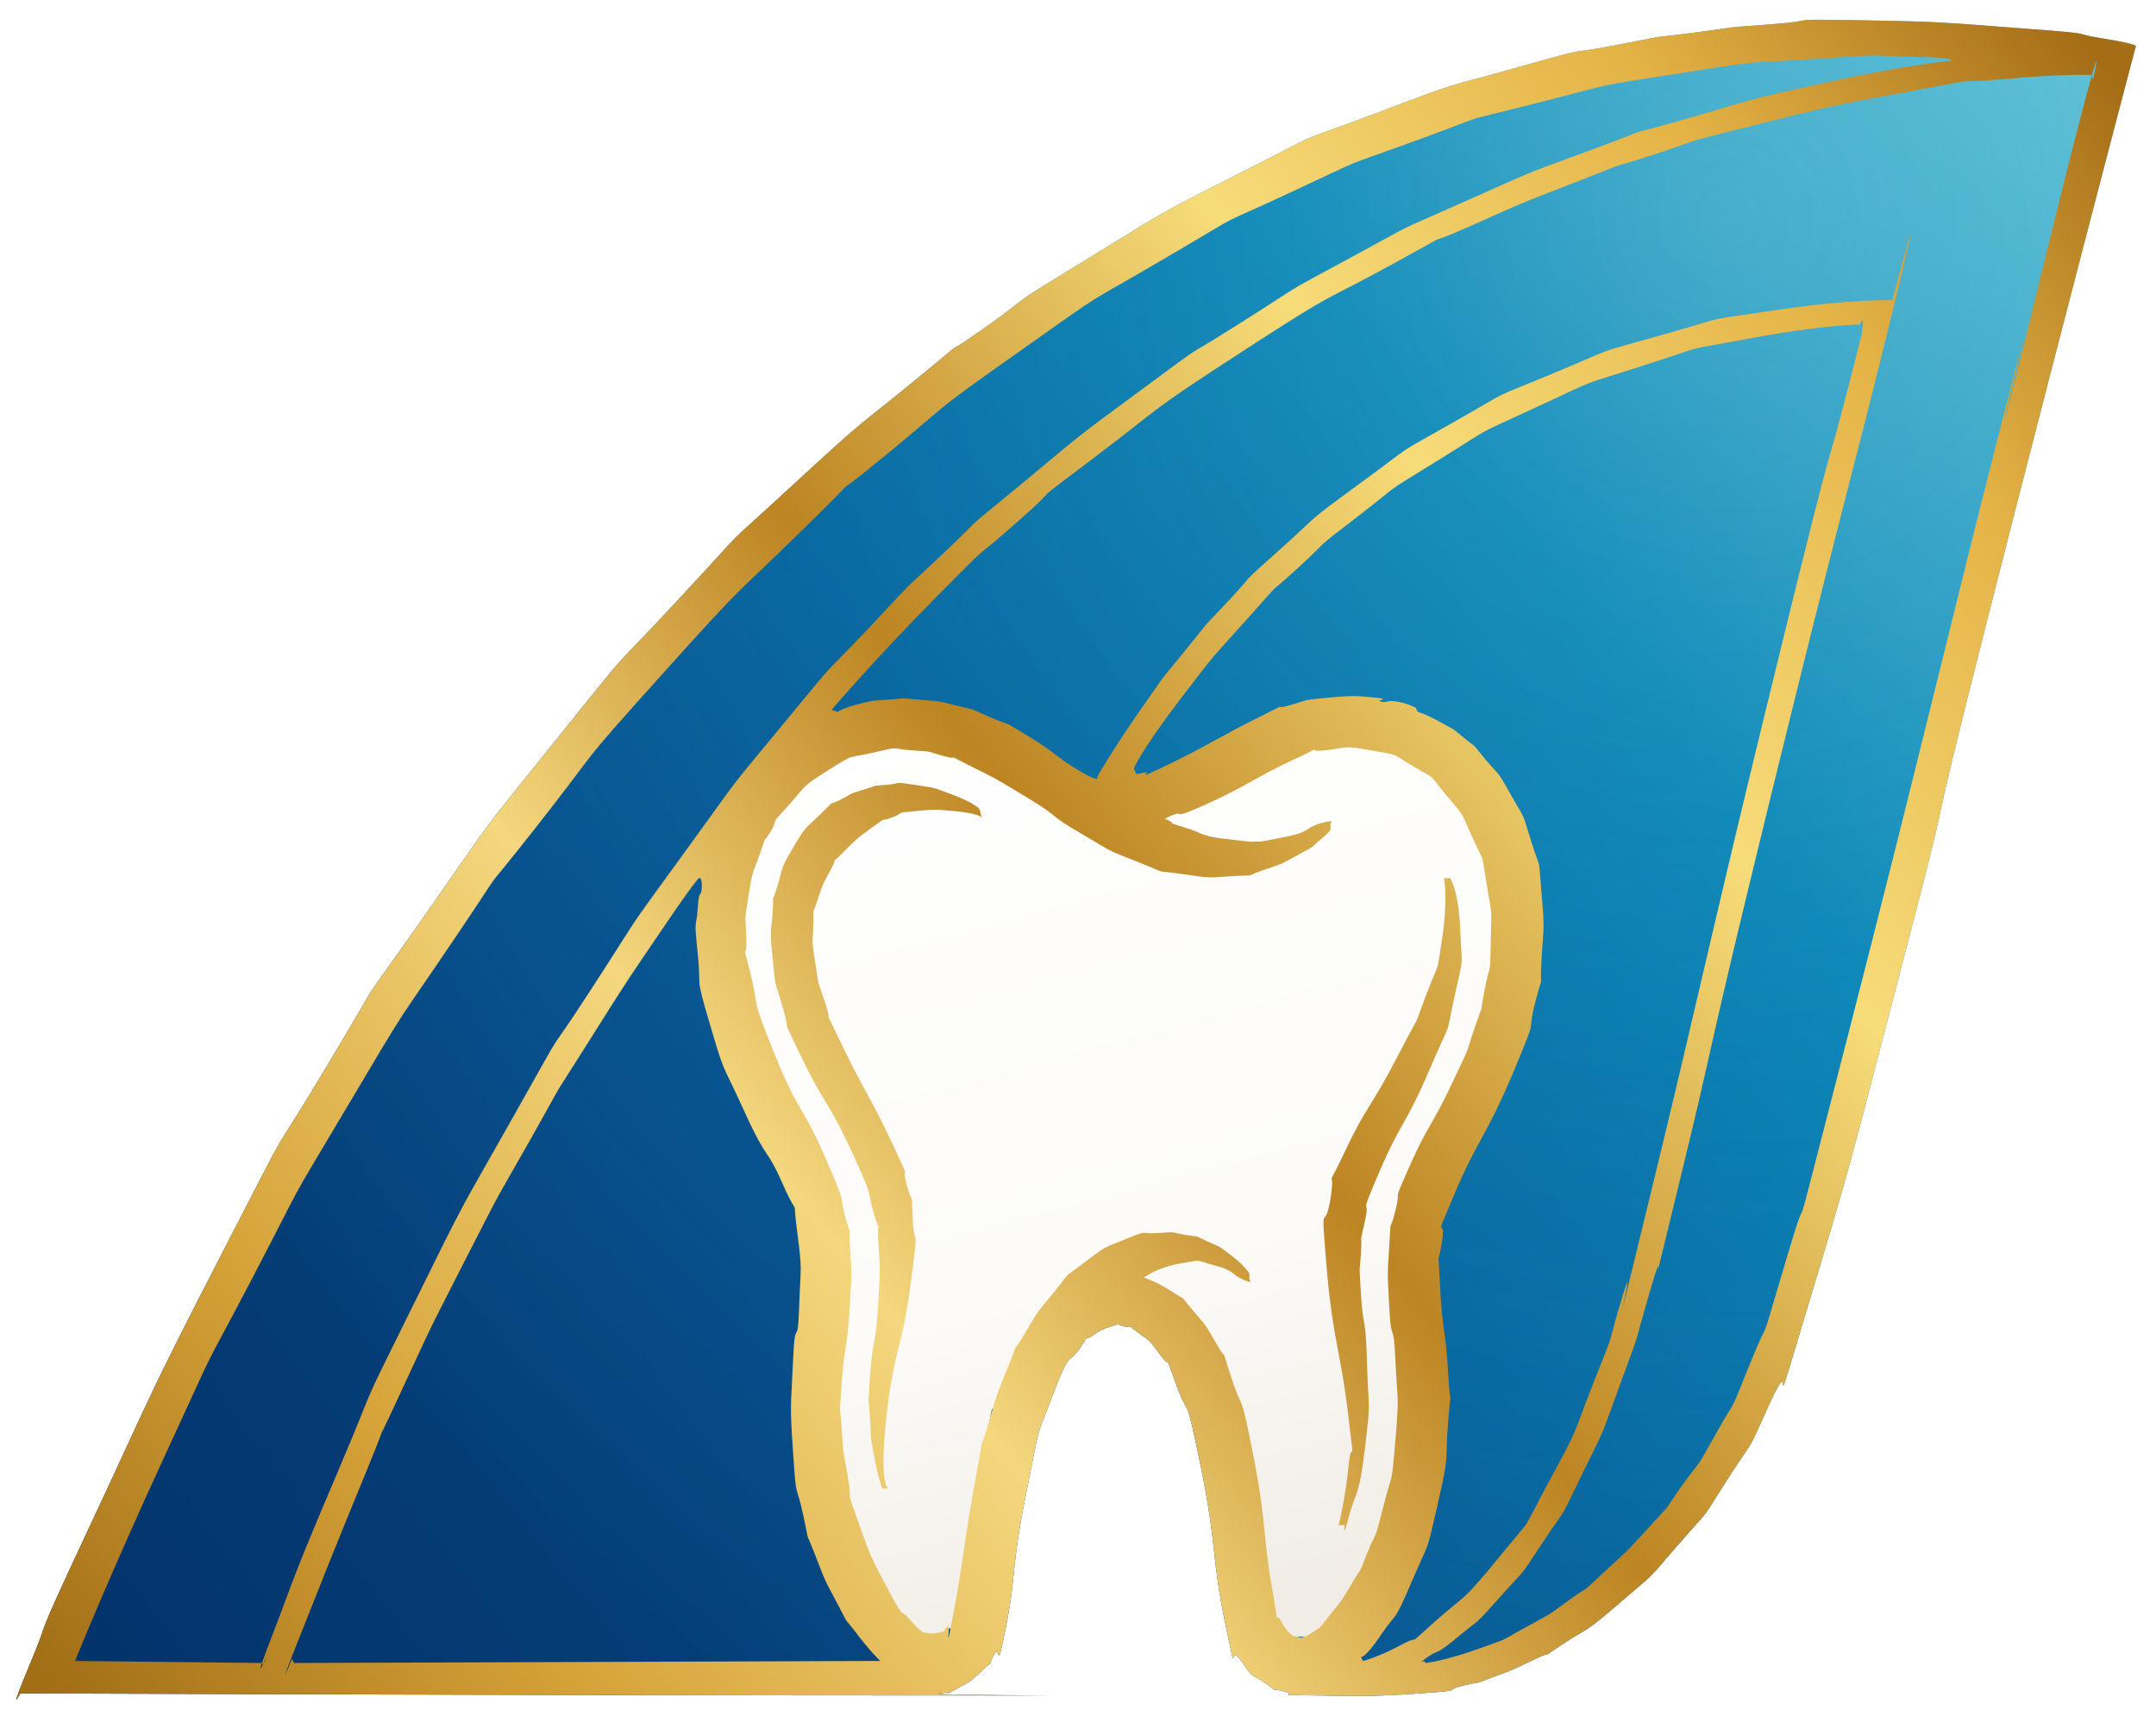
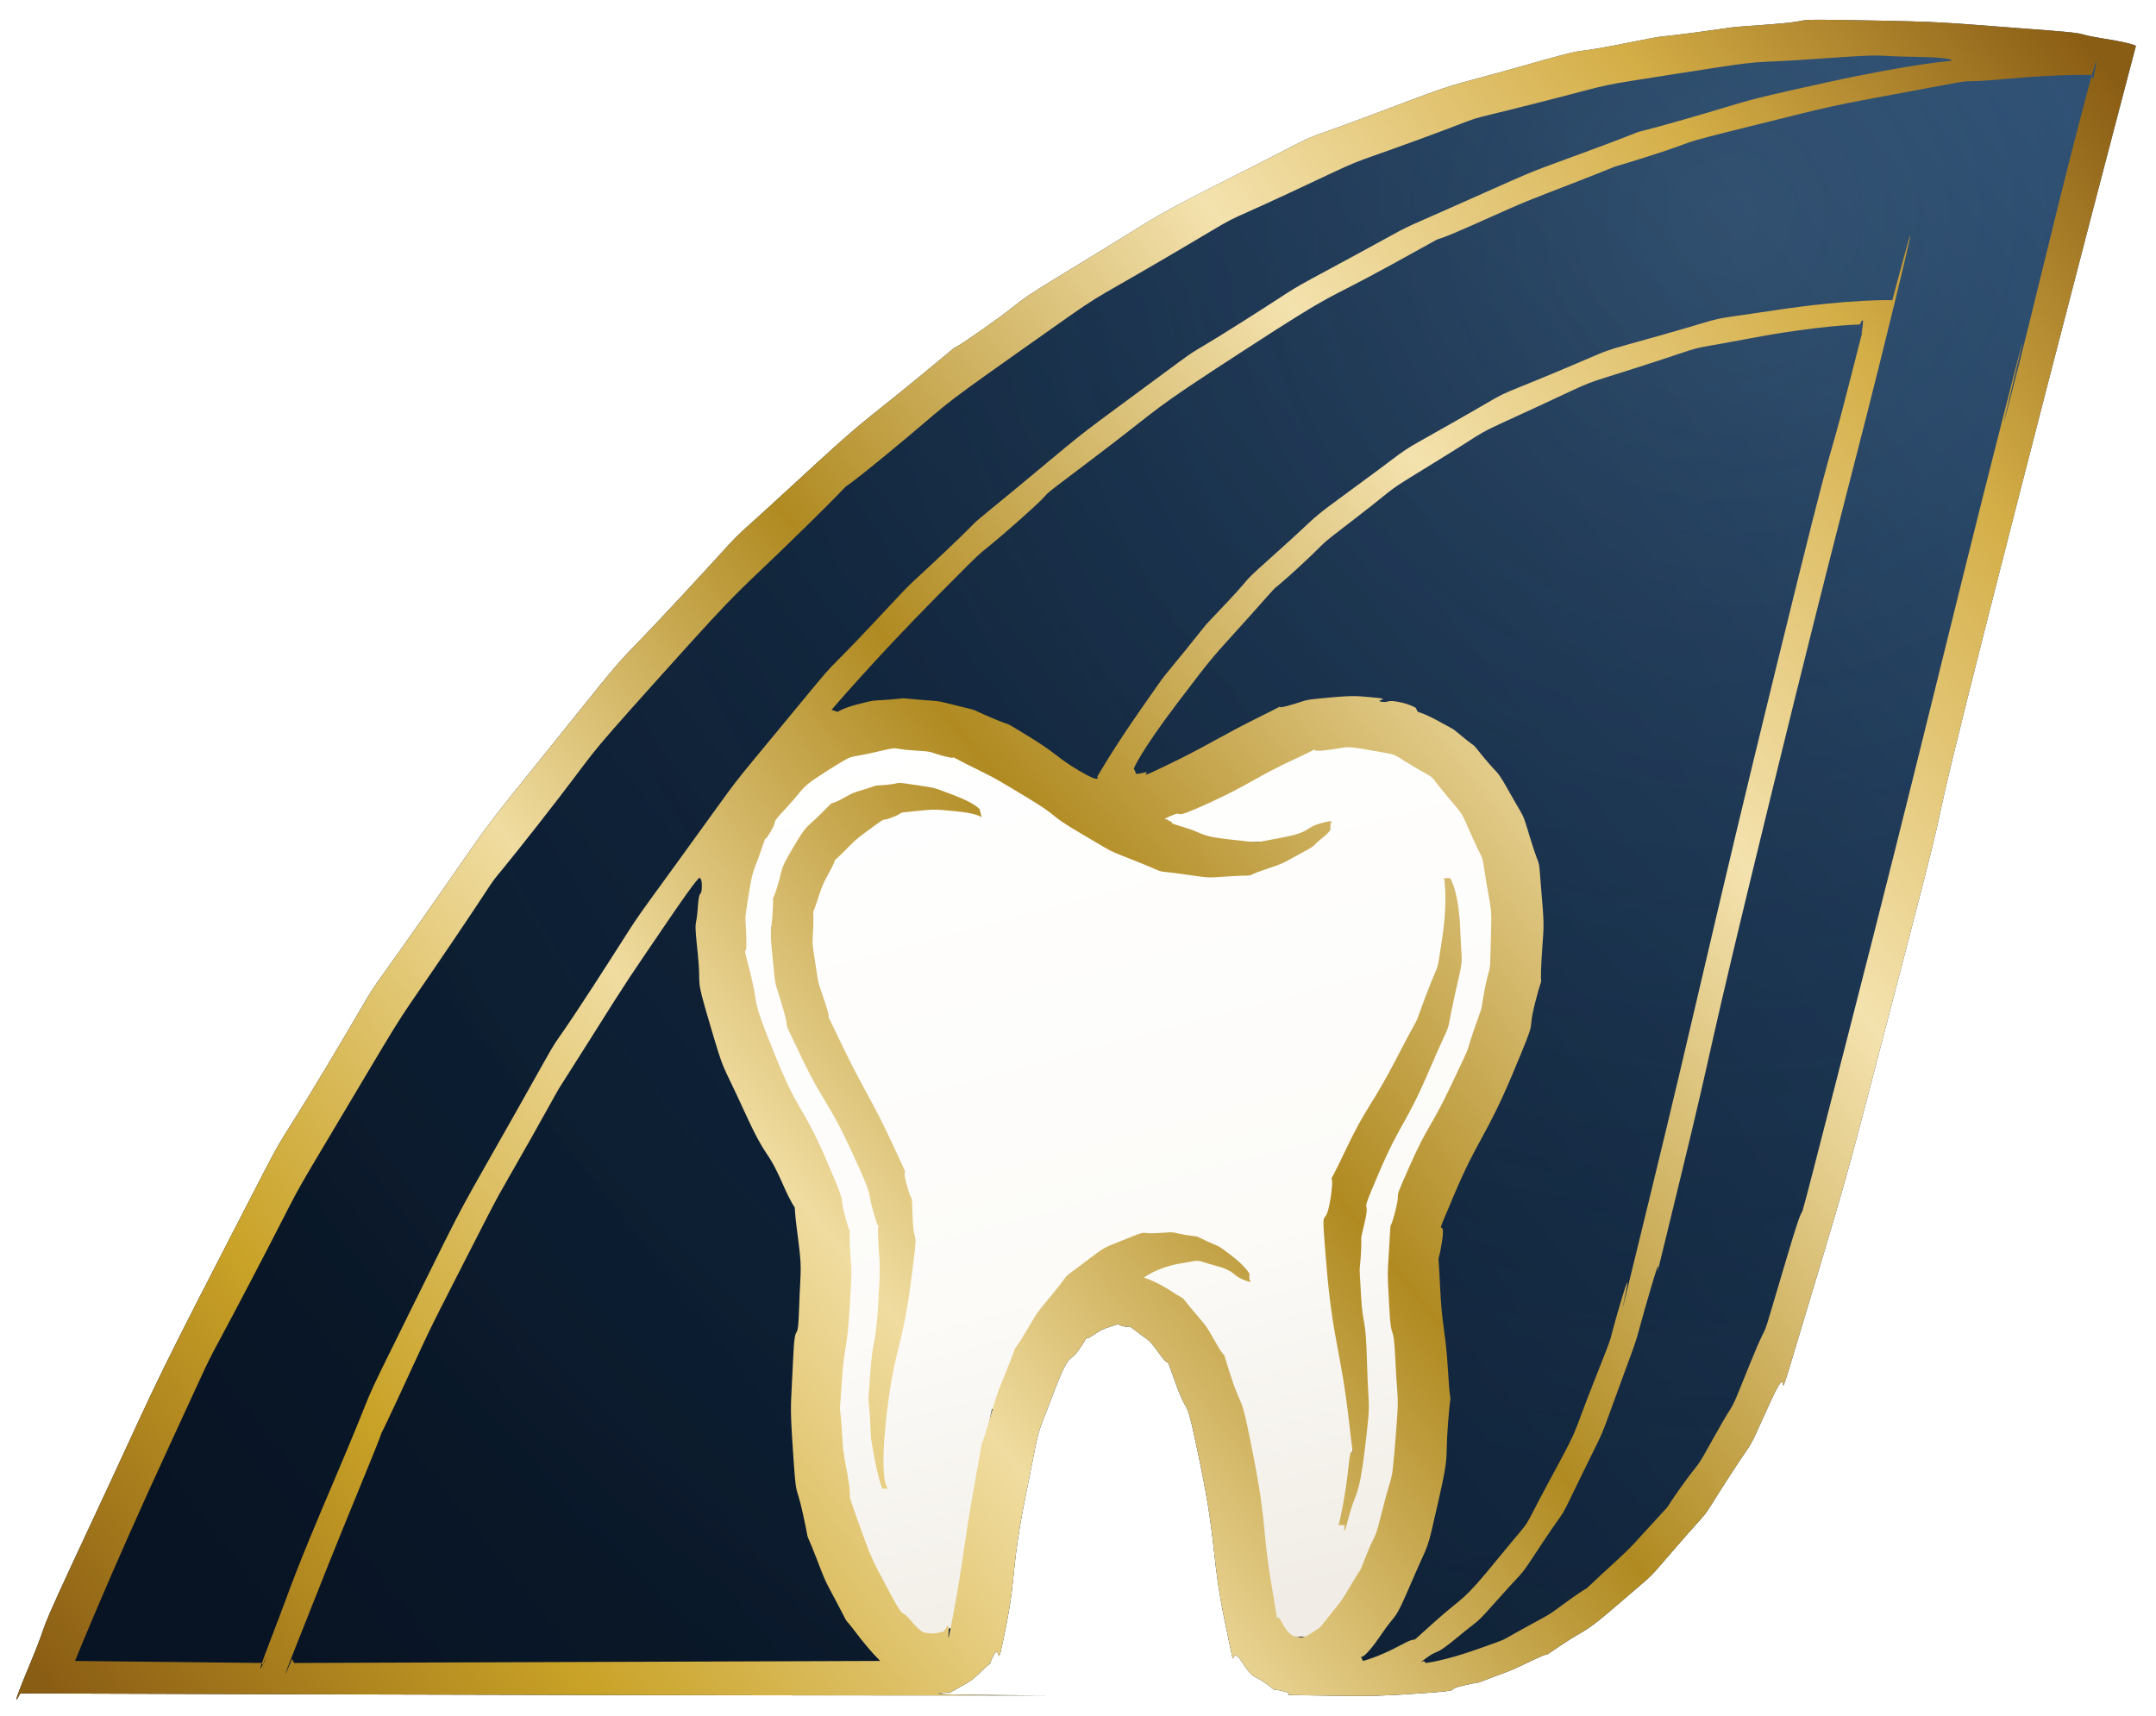
<svg xmlns="http://www.w3.org/2000/svg" viewBox="342 8 1063 846" role="img" aria-label="Dr. Brinda's Dental &amp; Aesthetic Center">
  <defs>
    <linearGradient id="bdcBlue" x1="352" y1="845" x2="1396" y2="19" gradientUnits="userSpaceOnUse">
-       <stop offset="0" stop-color="#03366F" />
-       <stop offset="0.34" stop-color="#07518F" />
-       <stop offset="0.70" stop-color="#0A86B7" />
-       <stop offset="1" stop-color="#62C5D8" />
+       <stop offset="0" stop-color="#081525" />
+       <stop offset="0.38" stop-color="#0E1F33" />
+       <stop offset="0.72" stop-color="#1B3450" />
+       <stop offset="1" stop-color="#2C4E72" />
    </linearGradient>
    <radialGradient id="bdcGlow" cx="1195" cy="115" r="875" gradientUnits="userSpaceOnUse">
-       <stop offset="0" stop-color="#A0DCE6" stop-opacity="0.20" />
-       <stop offset="0.58" stop-color="#2999C3" stop-opacity="0.03" />
-       <stop offset="1" stop-color="#001F52" stop-opacity="0.20" />
+       <stop offset="0" stop-color="#7FA8C9" stop-opacity="0.16" />
+       <stop offset="0.58" stop-color="#20456E" stop-opacity="0.03" />
+       <stop offset="1" stop-color="#040D18" stop-opacity="0.24" />
    </radialGradient>
    <linearGradient id="bdcGold" x1="365" y1="838" x2="1368" y2="26" gradientUnits="userSpaceOnUse">
-       <stop offset="0" stop-color="#A26E16" />
-       <stop offset="0.16" stop-color="#D6A339" />
-       <stop offset="0.34" stop-color="#F4D77E" />
-       <stop offset="0.50" stop-color="#BD8422" />
-       <stop offset="0.70" stop-color="#F7DC7A" />
-       <stop offset="0.86" stop-color="#E4B346" />
-       <stop offset="1" stop-color="#A56D16" />
+       <stop offset="0" stop-color="#8A5D14" />
+       <stop offset="0.16" stop-color="#C9A227" />
+       <stop offset="0.34" stop-color="#F0DCA0" />
+       <stop offset="0.50" stop-color="#B08A21" />
+       <stop offset="0.70" stop-color="#F4E2AE" />
+       <stop offset="0.86" stop-color="#D4AE47" />
+       <stop offset="1" stop-color="#8A5D14" />
    </linearGradient>
    <linearGradient id="bdcEnamel" x1="780" y1="365" x2="900" y2="815" gradientUnits="userSpaceOnUse">
      <stop offset="0" stop-color="#FFFFFF" />
      <stop offset="0.62" stop-color="#FCFBF8" />
      <stop offset="1" stop-color="#F1EDE6" />
    </linearGradient>
    <clipPath id="bdcClip">
      <path d="M1395 31C1395 31 1397.7 30 1379 27C1360.3 24 1379 25 1339 22C1299 19 1300.3 18.7 1259 18C1217.7 17.3 1242 18 1215 20C1188 22 1203 20.7 1178 24C1153 27.3 1169 24.3 1140 30C1111 35.7 1131 29.7 1091 41C1051 52.3 1065.7 46.7 1020 64C974.3 81.3 1002 68.7 954 93C906 117.3 918.3 111.3 876 137C833.7 162.7 854 151 827 170C800 189 826.7 168 795 194C763.3 220 771 212 732 248C693 284 716.7 260.3 678 302C639.3 343.7 658.3 320.3 616 373C573.7 425.7 588.7 406.3 551 460C513.3 513.7 536 479 503 534C470 589 490.7 550 452 625C413.3 700 418.7 691.3 387 759C355.3 826.7 368.7 800 357 828C345.3 856 352 843 352 843C352 843 640 844 791 844C942 844 797 844.3 805 843C813 841.7 807.7 844 815 840C822.3 836 821.3 836.3 827 831C832.7 825.7 828.3 831 832 824C835.7 817 832.7 836.7 838 810C843.3 783.3 840.3 782 848 744C855.7 706 852 720 861 696C870 672 868.7 681.7 875 672C881.3 662.3 875 670.3 880 667C885 663.7 884.7 663.7 890 662C895.3 660.3 891.7 661 896 662C900.3 663 897 660.3 903 665C909 669.7 907.7 667.3 914 676C920.3 684.7 915.3 672.7 922 691C928.7 709.3 926 692 934 731C942 770 939.3 776 946 808C952.7 840 947.3 817 954 827C960.7 837 959 833 966 838C973 843 967 840 975 842C983 844 967.7 843.7 990 844C1012.3 844.3 1017.3 844.7 1042 843C1066.7 841.3 1052 841.7 1064 839C1076 836.3 1066.3 839.3 1078 835C1089.7 830.7 1087.7 831.3 1099 826C1110.3 820.7 1098 828.3 1112 819C1126 809.7 1121.7 814.7 1141 798C1160.3 781.3 1152.3 789.3 1170 769C1187.7 748.7 1179 760.3 1194 737C1209 713.7 1201.7 728 1215 699C1228.3 670 1212 723.3 1234 650C1256 576.7 1251.3 592.7 1281 479C1310.7 365.3 1285 458.3 1323 309C1361 159.7 1395 31 1395 31Z" fill-rule="evenodd" />
    </clipPath>
  </defs>
  <path d="M1395 31C1395 31 1397.7 30 1379 27C1360.3 24 1379 25 1339 22C1299 19 1300.3 18.7 1259 18C1217.7 17.3 1242 18 1215 20C1188 22 1203 20.7 1178 24C1153 27.3 1169 24.3 1140 30C1111 35.7 1131 29.7 1091 41C1051 52.3 1065.7 46.7 1020 64C974.3 81.3 1002 68.7 954 93C906 117.3 918.3 111.3 876 137C833.7 162.7 854 151 827 170C800 189 826.7 168 795 194C763.3 220 771 212 732 248C693 284 716.7 260.3 678 302C639.3 343.7 658.3 320.3 616 373C573.7 425.7 588.7 406.3 551 460C513.3 513.7 536 479 503 534C470 589 490.7 550 452 625C413.3 700 418.7 691.3 387 759C355.3 826.7 368.7 800 357 828C345.3 856 352 843 352 843C352 843 640 844 791 844C942 844 797 844.3 805 843C813 841.7 807.7 844 815 840C822.3 836 821.3 836.3 827 831C832.7 825.7 828.3 831 832 824C835.7 817 832.7 836.7 838 810C843.3 783.3 840.3 782 848 744C855.7 706 852 720 861 696C870 672 868.7 681.7 875 672C881.3 662.3 875 670.3 880 667C885 663.7 884.7 663.7 890 662C895.3 660.3 891.7 661 896 662C900.3 663 897 660.3 903 665C909 669.7 907.7 667.3 914 676C920.3 684.7 915.3 672.7 922 691C928.7 709.3 926 692 934 731C942 770 939.3 776 946 808C952.7 840 947.3 817 954 827C960.7 837 959 833 966 838C973 843 967 840 975 842C983 844 967.7 843.7 990 844C1012.3 844.3 1017.3 844.7 1042 843C1066.7 841.3 1052 841.7 1064 839C1076 836.3 1066.3 839.3 1078 835C1089.7 830.7 1087.7 831.3 1099 826C1110.3 820.7 1098 828.3 1112 819C1126 809.7 1121.7 814.7 1141 798C1160.3 781.3 1152.3 789.3 1170 769C1187.7 748.7 1179 760.3 1194 737C1209 713.7 1201.7 728 1215 699C1228.3 670 1212 723.3 1234 650C1256 576.7 1251.3 592.7 1281 479C1310.7 365.3 1285 458.3 1323 309C1361 159.7 1395 31 1395 31Z" fill="url(#bdcBlue)" fill-rule="evenodd" />
  <rect x="334" y="0" width="1080" height="863" fill="url(#bdcGlow)" clip-path="url(#bdcClip)" />
  <path d="M1037 381C1026.7 374.7 1032 378.3 1024 376C1016 373.7 1023.7 374.3 1013 374C1002.3 373.7 1004.7 373 992 375C979.3 377 995 371 975 380C955 389 952.7 392.7 932 402C911.3 411.3 913 408 913 408L914 413C914 413 926.3 418.7 943 422C959.7 425.3 952 423.3 964 423C976 422.7 971 422.7 979 421C987 419.3 988 418 988 418L989 419C989 419 987.3 421 981 425C974.7 429 980.7 427 970 431C959.3 435 961.7 435 949 437C936.3 439 946 439 932 437C918 435 924.3 437.3 907 431C889.7 424.7 899.7 429.3 880 418C860.3 406.7 867 408.7 848 397C829 385.3 836 389.3 823 383C810 376.7 819.3 380.7 809 378C798.7 375.3 806.7 375.3 792 375C777.3 374.7 779.7 374 765 377C750.3 380 760.3 376 748 384C735.7 392 738 390.3 728 401C718 411.7 723 407.3 718 416C713 424.7 716 418.3 713 427C710 435.7 710.7 424.3 709 442C707.3 459.7 707.3 461.3 708 480C708.7 498.7 707.7 484.3 711 498C714.3 511.7 712.7 506 718 521C723.3 536 716.7 521 727 543C737.3 565 739.3 564.7 749 587C758.7 609.3 753 598.3 756 610C759 621.7 757.3 608.3 758 622C758.7 635.7 759 633.3 758 651C757 668.7 756.3 655.7 755 675C753.7 694.3 753.3 688.3 754 709C754.7 729.7 754.3 720.3 757 737C759.7 753.7 757.7 744.7 762 759C766.3 773.3 763.3 766 770 780C776.7 794 773.7 789.7 782 801C790.3 812.3 795 814 795 814C795 814 801 815 806 814C811 813 807.7 814 810 811C812.3 808 807.3 834.3 813 805C818.7 775.7 819.7 759.3 827 723C834.3 686.7 828.3 714 835 696C841.7 678 838.7 684.3 847 669C855.3 653.7 851 661.3 860 650C869 638.7 866.3 642.3 874 635C881.7 627.7 875 633 883 628C891 623 888.7 623.7 898 620C907.3 616.3 904 618 911 617C918 616 912 616 919 617C926 618 923 616 932 620C941 624 946 629 946 629C946 629 930.7 627 916 629C901.3 631 902 635 902 635L901 640C901 640 905 638.3 915 645C925 651.7 921 646.7 931 660C941 673.3 936.3 663 945 685C953.7 707 950 691 957 726C964 761 961.3 762.3 966 790C970.7 817.7 967.3 800.7 971 809C974.7 817.3 977 815 977 815L988 815C988 815 994 811 1001 803C1008 795 1001.7 805.7 1009 791C1016.3 776.3 1016 780.3 1023 759C1030 737.7 1027.3 754 1030 727C1032.7 700 1031.7 703 1031 678C1030.3 653 1029 670.7 1028 652C1027 633.3 1027 637.3 1028 622C1029 606.7 1027.3 619.3 1031 606C1034.7 592.7 1027.3 608.3 1039 582C1050.7 555.7 1054.3 554 1066 527C1077.7 500 1070.3 516 1074 501C1077.7 486 1076 499.3 1077 482C1078 464.7 1079.3 469.7 1077 449C1074.7 428.3 1077.3 438 1070 420C1062.7 402 1066 408 1055 395C1044 382 1047.3 387.3 1037 381ZM1056 450C1056 450 1058 454.7 1059 464C1060 473.3 1060.7 464.3 1059 478C1057.3 491.7 1059.3 486.3 1054 505C1048.7 523.7 1054.3 509 1043 534C1031.7 559 1030.3 555.7 1020 580C1009.7 604.3 1015.3 585.7 1012 607C1008.7 628.3 1009.7 620.3 1010 644C1010.3 667.7 1012 656.7 1013 678C1014 699.3 1014.7 688.3 1013 708C1011.3 727.7 1008 737 1008 737C1008 737 1010.7 729 1007 694C1003.3 659 1000 661.7 997 632C994 602.3 994.7 624 998 605C1001.3 586 994 603 1007 575C1020 547 1024.3 545 1037 521C1049.7 497 1039.7 517.7 1045 503C1050.3 488.3 1049.3 494.7 1053 477C1056.7 459.3 1056 450 1056 450ZM792 396C804 397.3 801.7 398.3 809 401C816.3 403.7 814 404 814 404C814 404 797.7 404.3 785 406C772.3 407.7 784 405 776 409C768 413 770 410.3 761 418C752 425.7 754.3 424.7 749 432C743.7 439.3 748 430 745 440C742 450 741.7 450.3 740 462C738.3 473.7 738.7 463.3 740 475C741.3 486.7 739.3 480.7 744 497C748.7 513.3 741.7 497 754 524C766.3 551 770.7 556.3 781 578C791.3 599.7 782.3 578.7 785 589C787.7 599.3 787.7 594.7 789 609C790.3 623.3 792.7 605.3 789 632C785.3 658.7 782.7 658.3 778 689C773.3 719.7 775 724 775 724C775 724 773 720.3 772 707C771 693.7 770.7 703 772 684C773.3 665 774.7 672.3 776 650C777.3 627.7 776.7 632.3 776 617C775.3 601.7 777.7 617.3 774 604C770.3 590.7 775.3 599.7 765 577C754.7 554.3 754 558 743 536C732 514 738.3 530 732 511C725.7 492 726.7 497.3 724 479C721.3 460.7 722.3 469.7 724 456C725.7 442.3 725.3 448 729 438C732.7 428 728 435.7 735 426C742 416.3 742.7 416.3 750 409C757.3 401.7 749.3 408 757 404C764.7 400 761.3 399.7 773 397C784.7 394.3 780 394.7 792 396Z" fill="url(#bdcEnamel)" fill-rule="evenodd" />
  <path d="M1395 31C1395 31 1397.7 30 1379 27C1360.3 24 1379 25 1339 22C1299 19 1300.3 18.7 1259 18C1217.7 17.3 1242 18 1215 20C1188 22 1203 20.7 1178 24C1153 27.3 1169 24.3 1140 30C1111 35.7 1131 29.7 1091 41C1051 52.3 1065.7 46.7 1020 64C974.3 81.3 1002 68.7 954 93C906 117.3 918.3 111.3 876 137C833.7 162.7 854 151 827 170C800 189 826.7 168 795 194C763.3 220 771 212 732 248C693 284 716.7 260.3 678 302C639.3 343.7 658.3 320.3 616 373C573.7 425.7 588.7 406.3 551 460C513.3 513.7 536 479 503 534C470 589 490.7 550 452 625C413.3 700 418.7 691.3 387 759C355.3 826.7 368.7 800 357 828C345.3 856 352 843 352 843C352 843 640 844 791 844C942 844 797 844.3 805 843C813 841.7 807.7 844 815 840C822.3 836 821.3 836.3 827 831C832.7 825.7 828.3 831 832 824C835.7 817 832.7 836.7 838 810C843.3 783.3 840.3 782 848 744C855.7 706 852 720 861 696C870 672 868.7 681.7 875 672C881.3 662.3 875 670.3 880 667C885 663.7 884.7 663.7 890 662C895.3 660.3 891.7 661 896 662C900.3 663 897 660.3 903 665C909 669.7 907.7 667.3 914 676C920.3 684.7 915.3 672.7 922 691C928.7 709.3 926 692 934 731C942 770 939.3 776 946 808C952.7 840 947.3 817 954 827C960.7 837 959 833 966 838C973 843 967 840 975 842C983 844 967.7 843.7 990 844C1012.3 844.3 1017.3 844.7 1042 843C1066.7 841.3 1052 841.7 1064 839C1076 836.3 1066.3 839.3 1078 835C1089.7 830.7 1087.7 831.3 1099 826C1110.3 820.7 1098 828.3 1112 819C1126 809.7 1121.7 814.7 1141 798C1160.3 781.3 1152.3 789.3 1170 769C1187.7 748.7 1179 760.3 1194 737C1209 713.7 1201.7 728 1215 699C1228.3 670 1212 723.3 1234 650C1256 576.7 1251.3 592.7 1281 479C1310.7 365.3 1285 458.3 1323 309C1361 159.7 1395 31 1395 31ZM687 441C687 441 688.3 441 688 446C687.7 451 686.7 445.3 686 456C685.3 466.7 684 459 686 478C688 497 684.3 487 692 513C699.7 539 697 529.7 709 556C721 582.3 719.3 572.3 728 592C736.7 611.7 732.3 594.7 735 615C737.7 635.3 736.7 631.7 736 653C735.3 674.3 734 655.3 733 679C732 702.7 731.3 698.7 733 724C734.7 749.3 734.3 738 738 755C741.7 772 738.3 760.3 744 775C749.7 789.7 748.3 786.3 755 799C761.7 811.7 757 803.7 764 813C771 822.3 776 827 776 827L487 828L486 826C486 826 477 847.3 489 817C501 786.7 505.7 774.7 522 735C538.3 695.3 521.7 733 538 698C554.3 663 549 673 571 630C593 587 583.7 605 604 569C624.3 533 610 557 632 522C654 487 651.7 491 670 464C688.3 437 687 441 687 441ZM1039 386C1051.3 393.3 1045.3 388.3 1055 400C1064.7 411.7 1061.3 406.3 1068 421C1074.7 435.7 1072 426.7 1075 444C1078 461.3 1077.3 455.7 1077 473C1076.7 490.3 1076.7 482 1074 496C1071.3 510 1074.3 499.7 1069 515C1063.7 530.3 1068.7 519.3 1058 542C1047.3 564.7 1046.3 562 1037 583C1027.7 604 1033.3 592 1030 605C1026.7 618 1028 606 1027 622C1026 638 1026 634 1027 653C1028 672 1029 657.3 1030 679C1031 700.7 1032 694 1030 718C1028 742 1028.7 732.3 1024 751C1019.3 769.7 1021 761.7 1016 774C1011 786.3 1015 778 1009 788C1003 798 1004.7 795.7 998 804C991.3 812.3 994.3 809.3 989 813C983.7 816.7 982 815 982 815C982 815 978.3 816.3 974 808C969.7 799.7 973.7 817.3 969 790C964.3 762.7 966.7 760.3 960 726C953.3 691.7 955 705.3 949 687C943 668.7 948.3 682 942 671C935.7 660 937.3 662.7 930 654C922.7 645.3 928 650.3 920 645C912 639.7 906 638 906 638C906 638 912.3 633 924 631C935.7 629 930.7 629.3 941 632C951.3 634.7 949.3 636.7 955 639C960.7 641.3 958 639 958 639L958 636C958 636 956 632.3 949 627C942 621.7 944.3 623.3 937 620C929.7 616.7 935 618.3 927 617C919 615.7 923 615.3 913 616C903 616.7 909.3 614 897 619C884.7 624 888 622 876 631C864 640 870.7 634.3 861 646C851.3 657.7 854.3 654 847 666C839.7 678 845 667 839 682C833 697 834.3 692.7 829 711C823.7 729.3 828.7 706 823 737C817.3 768 816.7 779.7 812 804C807.3 828.3 811.3 807 809 810C806.7 813 808.7 812 805 813C801.3 814 798 813 798 813C798 813 797 814 791 807C785 800 788.7 808.3 780 792C771.3 775.7 771.7 776.7 765 758C758.3 739.3 762.7 751.3 760 736C757.3 720.7 758 727.3 757 712C756 696.7 755.7 710 757 690C758.3 670 759.7 674.7 761 652C762.3 629.3 761.7 636.3 761 622C760.3 607.7 763 623.3 759 609C755 594.7 760.7 606 749 579C737.3 552 736.3 558.3 724 528C711.7 497.7 716.7 507 712 488C707.3 469 710.3 483.7 710 471C709.7 458.3 708.7 464.3 711 450C713.3 435.7 713.3 438.7 717 428C720.7 417.3 717.7 425.3 722 418C726.3 410.7 720.7 416 730 406C739.3 396 735.7 397 750 388C764.3 379 759 382.3 773 379C787 375.7 780.3 377.3 792 378C803.7 378.7 799 378.7 808 381C817 383.3 805.7 378.3 819 385C832.3 391.7 829.3 389.7 848 401C866.7 412.3 856.7 408.3 875 419C893.3 429.7 886.3 426.3 903 433C919.7 439.7 909.3 436.7 925 439C940.7 441.3 936.7 440.7 950 440C963.3 439.3 954 440.7 965 437C976 433.3 973.7 434 983 429C992.3 424 988 426 993 422C998 418 998 417 998 417L998 414C998 414 1001 411.7 993 414C985 416.3 988.7 418.3 974 421C959.3 423.7 965 423.7 949 422C933 420.3 936 419 926 416C916 413 921.7 414.3 919 413C916.3 411.7 918 412 918 412C918 412 913.3 412.7 920 410C926.7 407.3 917.7 413.3 938 404C958.3 394.7 962 390.7 981 382C1000 373.3 982.7 379.3 995 378C1007.3 376.7 1003.3 375.3 1018 378C1032.7 380.7 1026.7 378.7 1039 386ZM1057 441L1054 441C1054 441 1056 451.7 1053 471C1050 490.3 1052.3 479.7 1045 499C1037.7 518.3 1044.3 503.3 1031 529C1017.7 554.7 1016 552.7 1005 576C994 599.3 1001 580.3 998 599C995 617.7 993 595.7 996 632C999 668.3 1003.3 675.3 1007 708C1010.7 740.7 1008.7 712.7 1007 730C1005.3 747.3 1002 760 1002 760L1005 760C1005 760 1003.7 768.7 1007 756C1010.3 743.3 1012 747.3 1015 722C1018 696.7 1016.7 705.3 1016 680C1015.3 654.7 1014 664 1013 646C1012 628 1012.3 638 1013 626C1013.7 614 1012 623.3 1015 610C1018 596.7 1011.3 611 1022 586C1032.7 561 1034.7 563.7 1047 535C1059.3 506.3 1054 522.7 1059 500C1064 477.3 1062.7 486.7 1062 467C1061.3 447.3 1057 441 1057 441ZM793 395C782 393.3 787 394.3 779 395C771 395.7 776.3 394.7 769 397C761.7 399.3 764.3 398 757 402C749.7 406 755 401 747 409C739 417 740.3 413.7 733 426C725.7 438.3 728.3 435.7 725 446C721.7 456.3 723.7 445.3 723 457C722.3 468.7 721.3 465 723 481C724.7 497 723.3 489 728 505C732.7 521 725.7 505.3 737 529C748.3 552.7 750 550 762 576C774 602 768.7 592.7 773 607C777.3 621.3 774.3 604.3 775 619C775.7 633.7 776.3 628.7 775 651C773.7 673.3 772.3 667 771 686C769.7 705 770.3 694.7 771 708C771.7 721.3 771 714.7 773 726C775 737.3 777 742 777 742L780 742C780 742 775.3 740.7 779 707C782.7 673.3 786.7 673.7 791 641C795.3 608.3 792.7 625.3 792 609C791.3 592.7 792.3 604.3 789 592C785.7 579.7 792.7 595 782 572C771.3 549 768 546 757 523C746 500 753.3 516.3 749 503C744.7 489.7 746 496 744 483C742 470 742.7 474.3 743 464C743.3 453.7 742 461.3 745 452C748 442.7 748 443.7 752 436C756 428.3 750.3 435.7 757 429C763.7 422.3 763.7 422 772 416C780.3 410 775 413.7 782 411C789 408.3 782.7 409 793 408C803.3 407 802 407 813 408C824 409 826 411 826 411L825 407C825 407 822.7 404 812 400C801.3 396 804 396.7 793 395ZM1259 168C1259 168 1261.7 161.7 1260 171C1258.3 180.3 1268 141 1254 196C1240 251 1251 201.3 1218 336C1185 470.7 1180.3 496.3 1155 600C1129.7 703.7 1151 617.3 1142 647C1133 676.7 1140 658.7 1128 689C1116 719.3 1121.7 709 1106 738C1090.3 767 1100 752.7 1081 776C1062 799.3 1065 793.7 1049 808C1033 822.3 1044.7 812.7 1033 819C1021.3 825.3 1014 827 1014 827L1013 825C1013 825 1014.7 826.3 1023 814C1031.3 801.7 1028.7 809.7 1038 788C1047.3 766.3 1045 775.3 1051 749C1057 722.7 1054.3 730.3 1056 709C1057.7 687.7 1057.3 707.3 1056 685C1054.7 662.7 1053 663.7 1052 642C1051 620.3 1050.7 635 1053 620C1055.3 605 1047.3 624.7 1059 597C1070.7 569.3 1074.7 568.7 1088 537C1101.3 505.3 1094.3 520.3 1099 502C1103.7 483.7 1101 500 1102 482C1103 464 1103.7 467.7 1102 448C1100.3 428.3 1102 439 1097 423C1092 407 1094.7 413.7 1087 400C1079.3 386.3 1081.7 391.3 1074 382C1066.3 372.7 1071.3 378 1064 372C1056.7 366 1059.7 368.3 1052 364C1044.3 359.7 1041 359 1041 359L1040 357C1040 357 1036.7 355 1031 354C1025.3 353 1026.7 354.7 1023 354C1019.3 353.3 1028.7 352.7 1020 352C1011.3 351.3 1011.3 350.7 997 352C982.7 353.3 988 353 977 356C966 359 983.7 351.3 964 361C944.3 370.7 937.3 375.7 918 385C898.7 394.3 911.3 387.7 906 389C900.7 390.3 902 389 902 389L901 387C901 387 904 379 923 354C942 329 938.3 334 958 312C977.7 290 964.3 304.3 982 288C999.7 271.7 988 280.7 1011 263C1034 245.3 1021.7 253 1051 235C1080.3 217 1065 224.7 1099 209C1133 193.3 1118 199.3 1153 188C1188 176.7 1168.7 181.7 1204 175C1239.3 168.3 1259 168 1259 168ZM1373 45L1374 47C1374 47 1380.7 16.3 1367 69C1353.3 121.7 1345.7 156 1333 205C1320.3 254 1355.7 111.3 1329 216C1302.3 320.7 1288.3 381.7 1253 519C1217.7 656.3 1239 574.3 1223 628C1207 681.7 1216.7 651 1205 680C1193.3 709 1199.3 694.7 1188 715C1176.7 735.3 1181.7 726 1171 741C1160.3 756 1169 745.7 1156 760C1143 774.3 1145 772 1132 784C1119 796 1129.3 787.3 1117 796C1104.7 804.7 1110.3 801.7 1095 810C1079.7 818.3 1087.7 815 1071 821C1054.3 827 1045 828 1045 828L1044 827C1044 827 1040.3 829 1046 825C1051.7 821 1049 825 1061 815C1073 805 1068 810.7 1082 795C1096 779.3 1089.7 788 1103 768C1116.3 748 1109.3 761 1122 735C1134.7 709 1129.7 720.7 1141 690C1152.3 659.3 1146.3 676 1156 643C1165.7 610 1150.3 671.7 1170 591C1189.7 510.3 1180 544 1215 401C1250 258 1255 243.7 1275 162C1295 80.3 1275 156 1275 156C1275 156 1254.7 155.3 1217 161C1179.3 166.7 1198.3 162.7 1162 173C1125.7 183.3 1142.3 177.7 1108 192C1073.7 206.3 1090.7 198 1059 216C1027.3 234 1041.7 225 1013 246C984.3 267 995 259.3 973 279C951 298.7 962.3 288.7 947 305C931.7 321.3 941 310.7 927 328C913 345.3 919.7 336 905 357C890.3 378 883 391 883 391C883 391 885.3 394.7 874 388C862.7 381.3 863.3 379.7 849 371C834.7 362.3 842.7 367 831 362C819.3 357 826 359 814 356C802 353 806.3 354 795 353C783.7 352 789.7 352.3 780 353C770.3 353.7 774.3 353 766 355C757.7 357 755 359 755 359L752 358C752 358 773.3 333 804 302C834.7 271 818.3 287.7 844 265C869.7 242.3 844 262 881 234C918 206 905.7 213 955 181C1004.3 149 991.3 158.7 1029 138C1066.7 117.3 1037.3 132.7 1068 119C1098.7 105.3 1092 108.3 1121 97C1150 85.7 1126.7 94 1155 85C1183.3 76 1163 80.7 1206 70C1249 59.3 1242.7 60.7 1284 53C1325.3 45.3 1300.3 49.7 1330 47C1359.7 44.3 1373 45 1373 45ZM1304 38C1304 38 1285 39.3 1241 49C1197 58.7 1209.3 56.3 1172 67C1134.7 77.7 1164.7 67.7 1129 81C1093.3 94.3 1105.3 89 1065 107C1024.7 125 1045 115 1008 135C971 155 988.3 145.3 954 167C919.7 188.7 941.7 173 905 200C868.3 227 876.3 221.3 844 248C811.7 274.7 832.3 257 808 280C783.7 303 797.3 289 771 317C744.7 345 759.7 326.7 729 364C698.3 401.3 710.7 385.3 679 429C647.3 472.7 661.7 452.3 634 495C606.3 537.7 625.7 504.3 596 557C566.3 609.7 574.3 593.7 545 653C515.7 712.3 531 681 508 735C485 789 487.7 784.7 476 815C464.3 845.3 474.7 821.7 473 826C471.3 830.3 471 828 471 828L379 827C379 827 396 784.7 425 722C454 659.3 436.7 695 466 639C495.3 583 479.7 610 513 554C546.3 498 534.7 517.3 566 471C597.3 424.7 573 458.3 607 415C641 371.7 624 390 668 341C712 292 702.3 304 739 268C775.7 232 742.7 262 778 233C813.3 204 798.7 213.7 845 181C891.3 148.3 872.7 161 917 135C961.3 109 936.7 122.3 978 103C1019.3 83.7 1000.7 91.7 1041 77C1081.3 62.3 1055.7 70 1099 59C1142.3 48 1124.7 51.3 1171 44C1217.3 36.7 1200 39.7 1238 37C1276 34.3 1263 35.7 1285 36C1307 36.3 1304 38 1304 38Z" fill="url(#bdcGold)" fill-rule="evenodd" />
</svg>
